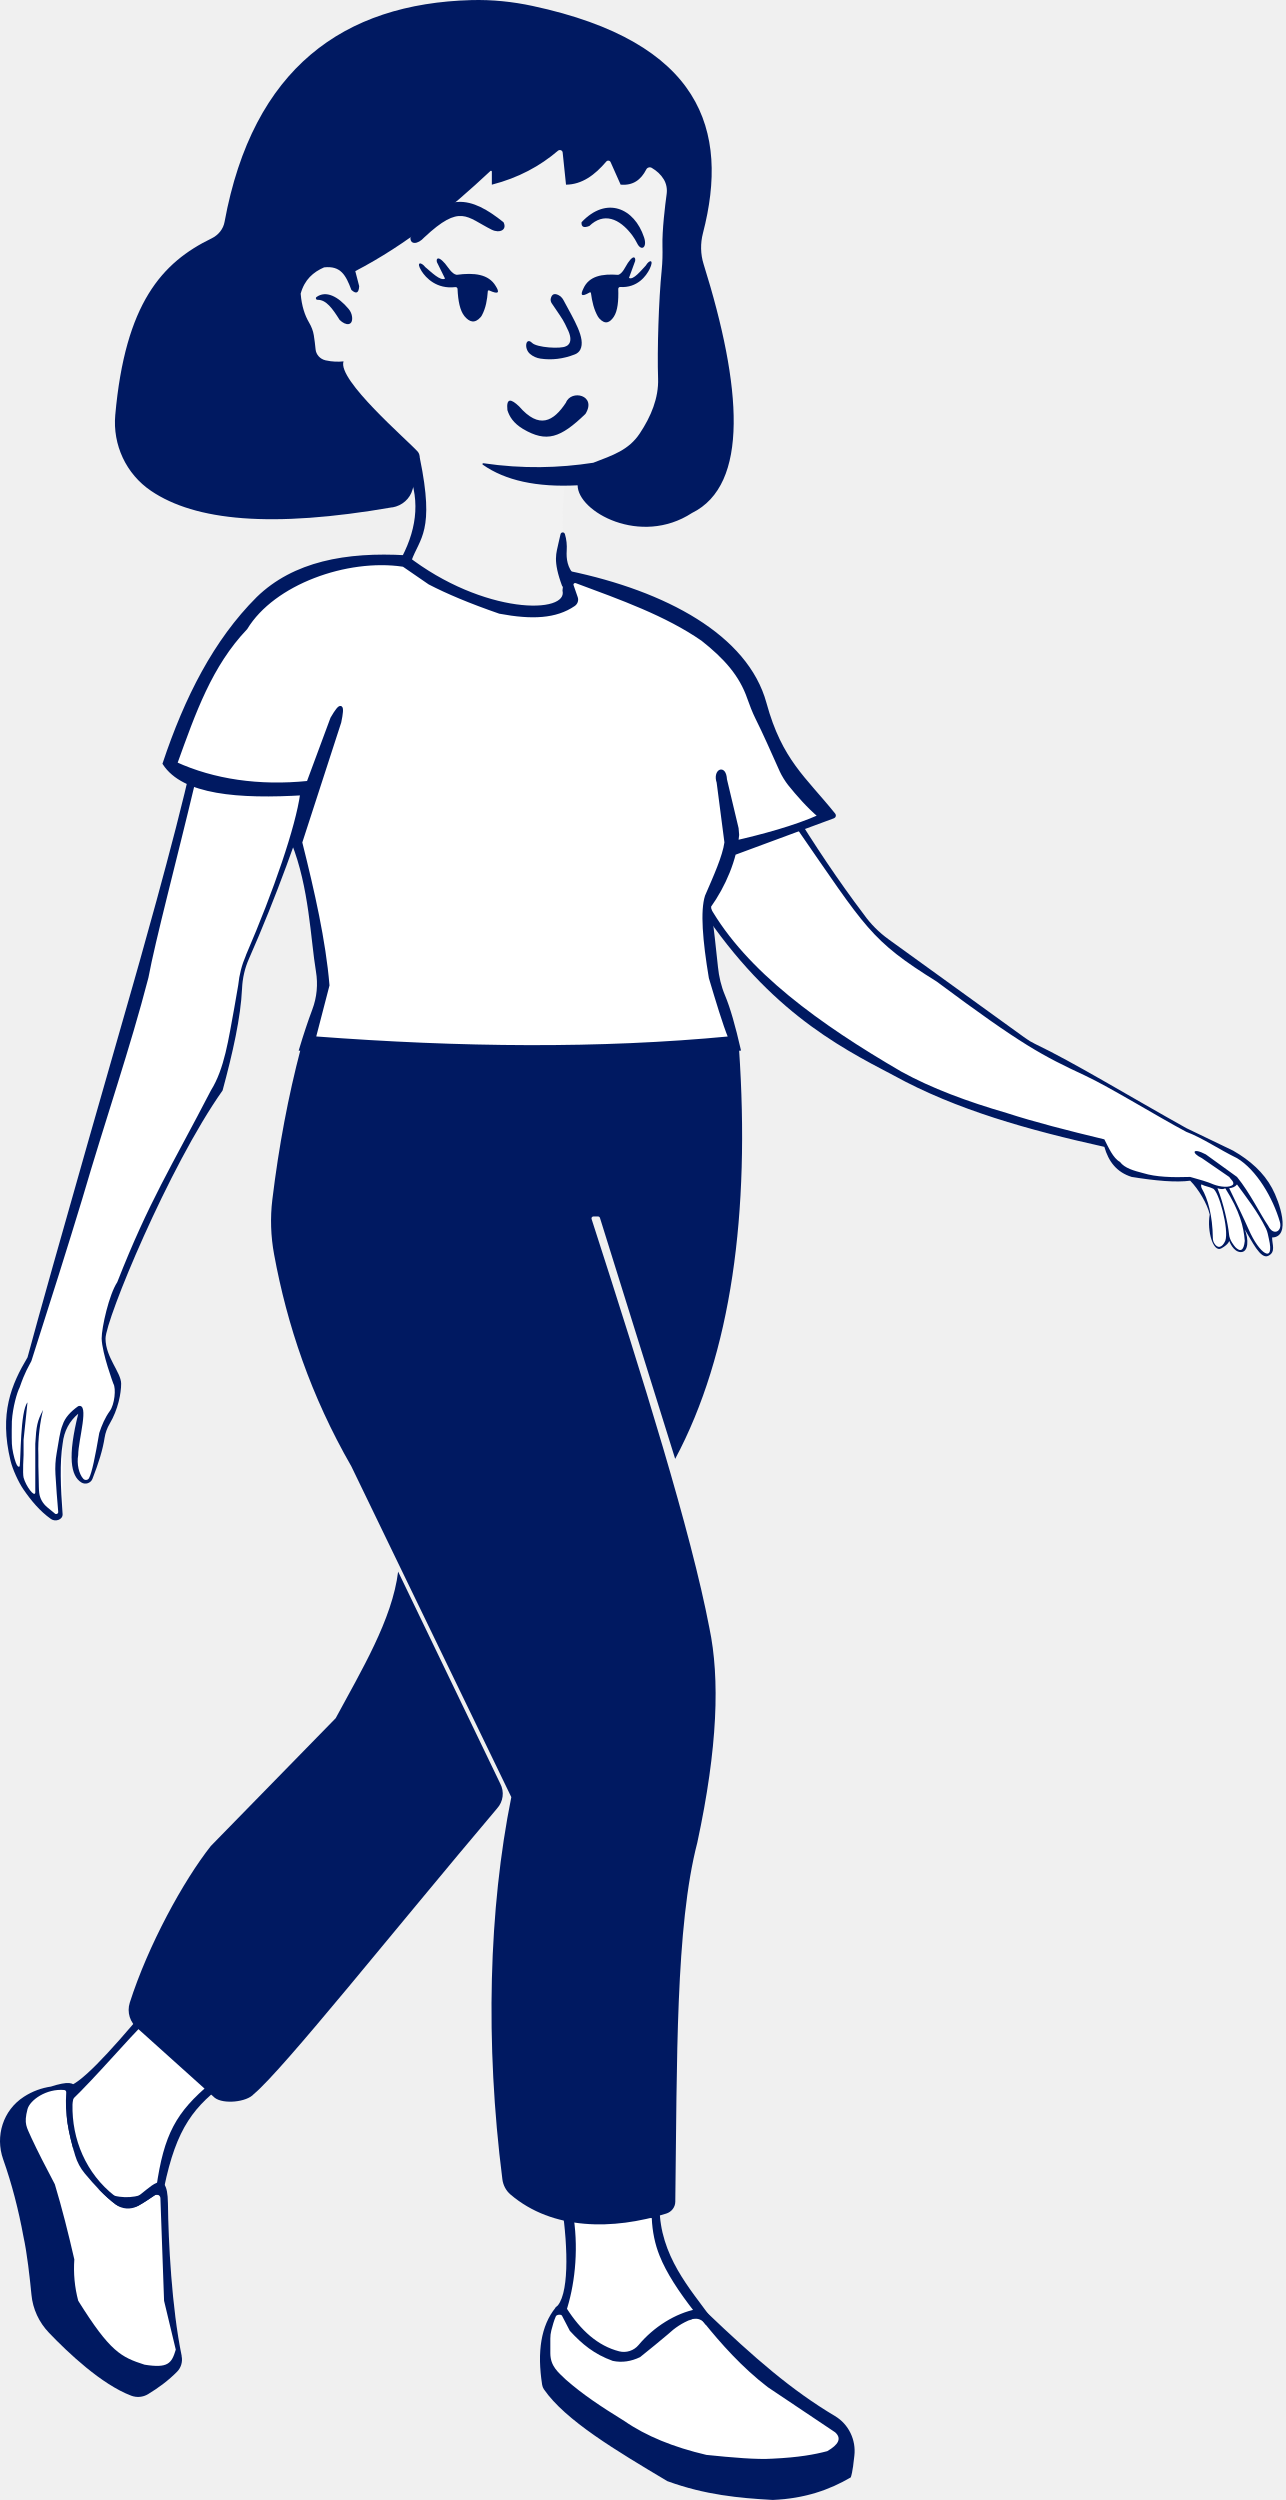
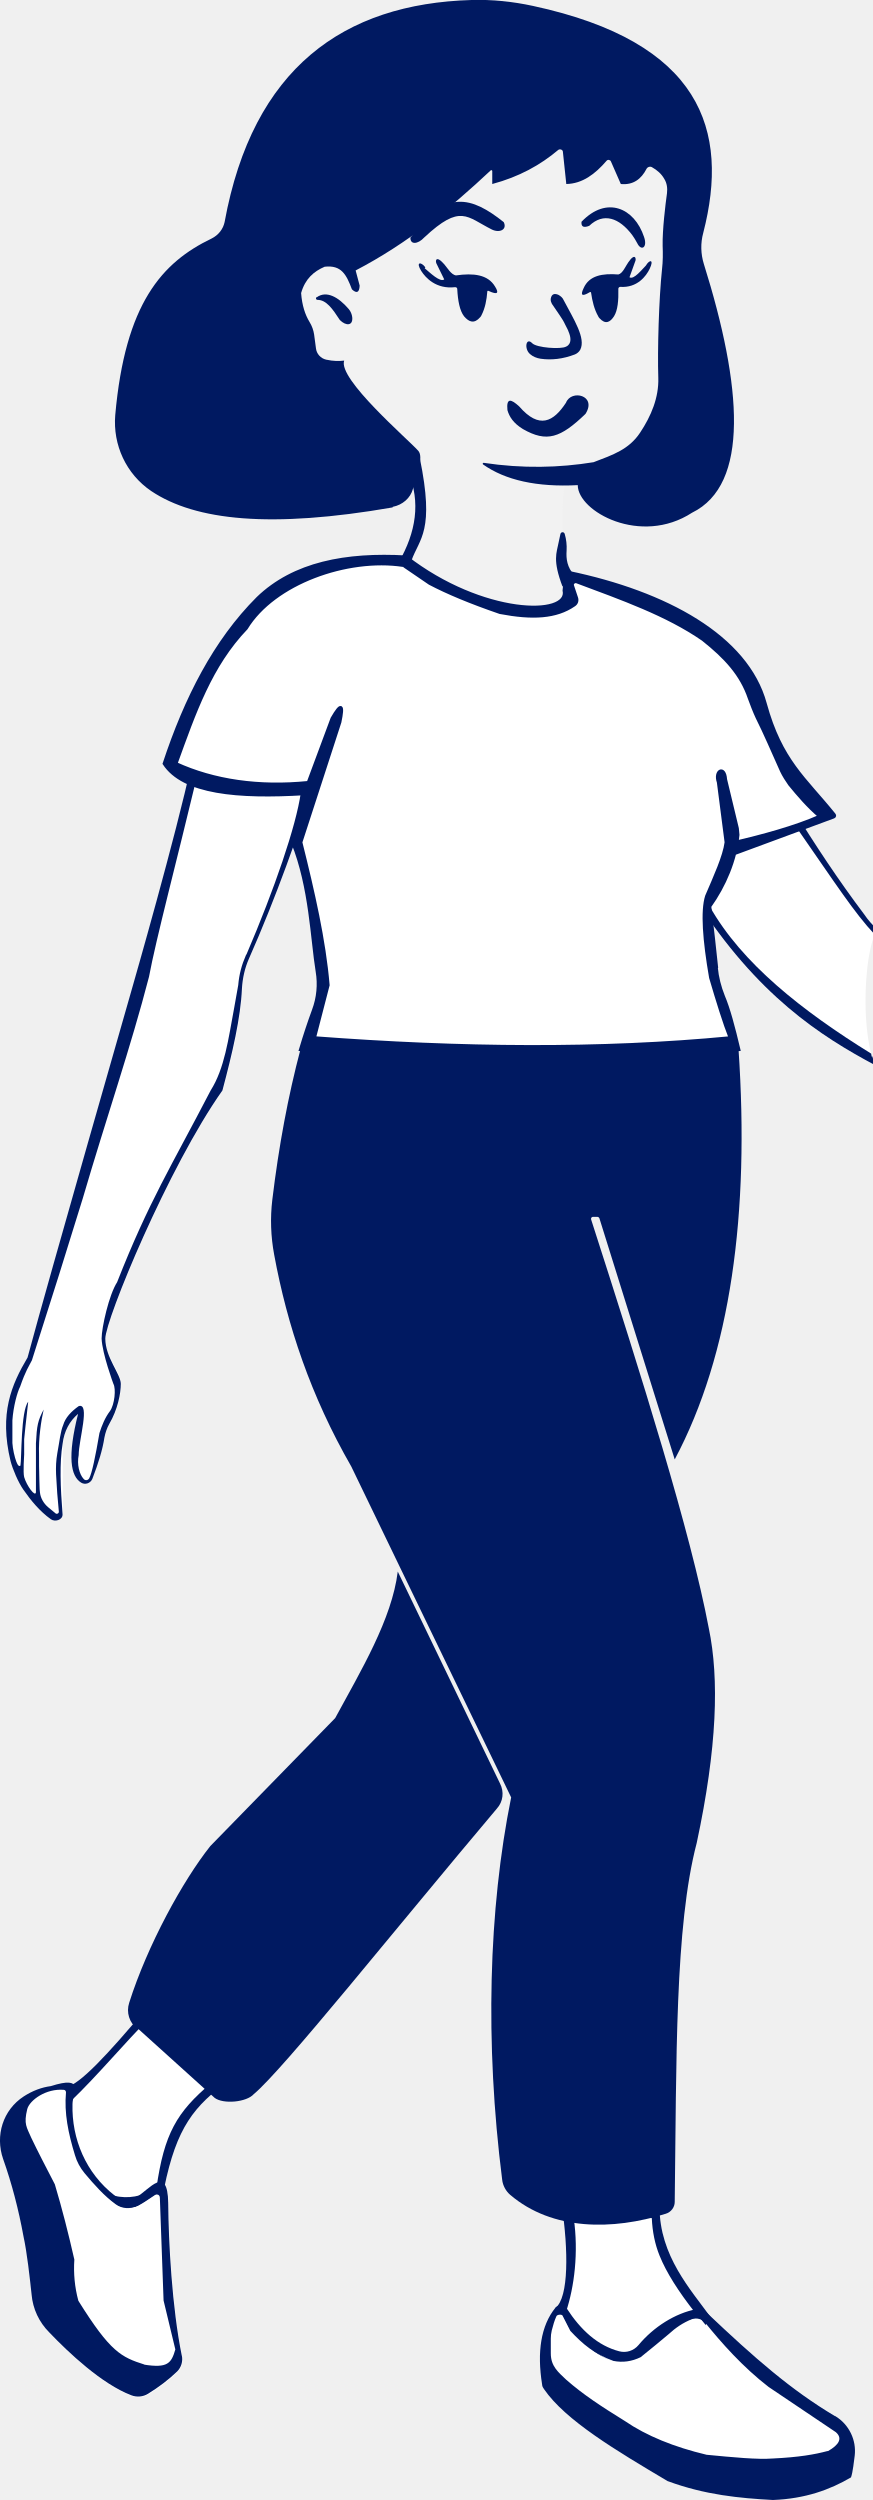
- <svg xmlns="http://www.w3.org/2000/svg" width="415" height="807" viewBox="0 0 415 807" fill="none">
-   <path d="M16.451 673.561C13.454 674.01 10.544 675.029 7.748 676.837C0.973 681.205 -1.584 689.576 1.036 697.014C3.844 704.961 6.01 713.321 7.61 722.081C8.731 727.128 9.637 735.136 10.179 740.802C10.62 745.376 12.61 749.671 15.846 753.044C22.03 759.511 32.849 769.74 42.383 773.343C44.171 774.023 46.186 773.841 47.811 772.858C51.249 770.771 54.423 768.405 57.181 765.614C58.516 764.268 59.032 762.351 58.654 760.518C55.405 744.77 54.372 723.731 54.209 711.161C54.045 698.591 47.962 706.999 44.045 709.244C43.995 709.268 43.944 709.305 43.881 709.329C41.715 710.567 38.97 710.372 37.017 708.856C27.748 701.637 23.151 690.535 23.403 679.336C23.491 675.745 27.748 669.909 16.426 673.561H16.451Z" fill="white" />
-   <path d="M182.885 745.109C187.457 752.268 192.973 757.267 199.874 759.026C202.167 759.608 204.623 758.783 206.109 757C211.02 751.127 218.073 746.711 224.824 745.413C225.995 745.182 227.204 745.558 228.048 746.359C243.69 761.283 255.403 771.475 269.508 779.895C273.967 782.564 276.347 787.648 275.78 792.671C275.617 794.139 275.226 798.107 274.609 799.708C267.808 803.688 259.861 806.551 249.421 806.988C238.602 806.381 227.645 805.386 215.416 800.921C198.628 790.9 181.751 780.89 175.114 770.589C173.263 759.596 174.472 750.897 179.308 744.915C180.24 743.763 182.079 743.847 182.872 745.097L182.885 745.109Z" fill="white" />
-   <path d="M102.08 251.305C96.803 268.206 89.032 289.876 80.355 309.52C79.007 312.553 78.289 315.792 78.138 319.08C77.71 328.556 75.103 339.998 71.853 352.01C54.486 376.579 34.07 426.021 34.07 432.088C34.07 438.154 39.108 443.008 39.108 446.648C39.108 450.287 37.798 456.621 34.07 461.583C33.693 466.534 32.03 470.853 29.033 478.194C23.567 477.672 20.972 473.462 25.254 456.354C22.484 458.696 20.67 461.838 20.217 466.06V488.846C20.242 490.12 17.698 489.732 16.438 489.113C11.187 486.529 9.814 480.644 5.104 474.554C0.872 458.113 1.325 453.927 8.882 438.154C16.01 411.595 42.546 319.226 42.886 318.037C42.886 318.037 56.942 269.08 61.778 246.452C72.861 250.347 88.024 252.688 102.08 251.305Z" fill="white" />
-   <path d="M63.037 252.518C57.168 277.234 50.128 303.684 47.924 315.61C42.017 338.445 34.221 360.855 26.514 387.196C22.068 401.877 16.363 419.955 10.141 439.368C9.159 441.358 8.151 442.656 6.363 447.861C4.146 449.062 4.638 453.673 3.844 457.567C3.491 459.302 3.894 474.639 6.363 473.34C7.585 469.87 7.685 453.855 8.882 452.714C8.177 457.689 7.774 462.19 7.622 468.487C7.824 469.822 6.363 474.554 7.622 476.98C9.688 484.491 12.144 484.564 11.401 479.407V466.061C11.741 460.212 12.03 458.757 13.919 455.141C13.05 458.526 12.156 464.423 12.396 469.701C12.37 471.848 11.93 475.1 11.401 478.194C11.023 480.414 10.721 483.18 13.919 486.687L17.584 488.483C17.975 489.016 18.844 488.713 18.794 488.07C18.39 483.569 18.063 478.934 17.799 474.214C17.723 472.928 17.811 471.63 18.05 470.368C18.882 466.109 19.197 462.336 20.204 460.006C20.96 457.616 22.824 455.663 25.242 453.94C27.761 453.94 25.242 464.859 25.242 469.713C24.637 473.195 25.834 475.355 27.761 476.993C28.932 476.689 31.01 472.794 32.798 462.433C33.604 459.933 33.882 457.628 35.443 455.481C37.005 453.333 37.509 448.237 36.577 446.66C36.577 446.66 32.962 436.99 32.798 432.1C32.798 428.46 35.204 417.856 37.836 413.901C48.113 387.729 55.367 376.555 68.062 352.022C72.47 344.973 73.73 335.545 75.619 325.329L76.878 318.049C77.244 314.579 78.012 311.558 79.397 308.343C88.453 287.328 95.43 266.872 96.903 256.219C82.697 255.952 66.916 250.881 63.025 252.531L63.037 252.518Z" fill="white" />
-   <path d="M46.904 648.724C36.929 661.185 28.982 669.326 20.204 675.963L21.463 699.015C32.987 713.442 44.133 717.215 52.949 706.295C56.98 686.628 62.697 679.76 73.856 671.643L46.904 648.736V648.724Z" fill="white" />
-   <path d="M46.904 648.724C35.317 662.616 25.242 673.536 21.464 673.536V699.015C32.975 713.442 44.133 717.215 52.949 706.295C56.98 686.628 62.697 679.76 73.856 671.643L46.904 648.736V648.724ZM50.443 706.295C44.373 710.214 33.63 712.277 23.995 699.015L22.66 678.426C31.526 669.884 40.632 658.916 47.924 651.696L68.1 672.396C56.866 681.811 52.911 688.824 50.443 706.295Z" fill="#001961" />
-   <path d="M8.882 680.816C7.622 685.669 8.63 686.604 10.141 690.11C12.068 694.272 14.751 699.501 17.698 705.082C20.015 712.762 22.068 720.928 23.995 729.348C23.68 733.838 24.083 738.29 25.254 742.695C35.556 759.208 39.108 760.894 46.665 763.321C54.221 764.534 55.405 762.933 56.74 758.468L52.962 742.695L51.778 709.535C51.74 708.637 50.708 708.128 49.939 708.637C48.252 709.766 46.312 711.124 44.398 712.144C42.156 713.321 39.398 713.126 37.383 711.622C33.806 708.965 30.481 705.349 27.383 701.612C25.96 699.901 24.902 697.924 24.272 695.812C22.106 688.581 20.846 682.223 21.413 675.477C21.451 675.065 21.149 674.689 20.721 674.652C14.965 674.131 9.7 677.892 8.882 680.816Z" fill="white" />
-   <path d="M58.654 760.506C55.405 744.757 54.373 723.719 54.209 711.149C54.058 698.579 47.962 706.987 44.045 709.232C43.995 709.256 43.944 709.292 43.881 709.317C41.715 710.554 38.97 710.36 37.017 708.844C27.748 701.624 23.151 690.523 23.403 679.324C23.491 675.732 27.748 669.896 16.426 673.548C13.428 673.997 10.519 675.017 7.723 676.824C0.947 681.192 -1.609 689.564 1.01 697.002C3.819 704.949 5.985 713.309 7.585 722.069C8.706 727.116 9.612 735.124 10.154 740.79C10.595 745.364 12.585 749.659 15.821 753.032C22.005 759.499 32.824 769.727 42.358 773.331C44.146 774.01 46.161 773.828 47.786 772.846C51.224 770.759 54.398 768.393 57.156 765.602C58.491 764.255 59.007 762.338 58.629 760.506H58.654ZM46.665 763.321C39.108 760.894 35.557 759.208 25.254 742.695C24.083 738.291 23.68 733.838 23.995 729.348C22.068 720.928 20.015 712.763 17.698 705.082C14.751 699.501 12.068 694.272 10.141 690.11C8.63 686.604 7.622 685.669 8.882 680.816C9.7 677.892 14.952 674.143 20.721 674.653C21.149 674.689 21.451 675.077 21.413 675.478C20.846 682.224 22.106 688.581 24.272 695.813C24.902 697.924 25.96 699.902 27.383 701.612C30.494 705.349 33.806 708.965 37.383 711.622C39.398 713.127 42.156 713.321 44.398 712.144C46.312 711.137 48.252 709.778 49.939 708.637C50.708 708.128 51.74 708.637 51.778 709.535L52.962 742.695L56.74 758.468C55.405 762.933 54.221 764.534 46.665 763.321Z" fill="#001961" />
-   <path d="M212.91 712.362H181.424C183.401 725.83 183.766 741.518 179.321 744.927C183.892 756.806 191.487 763.042 200.315 766.961C214.182 765.238 223.212 758.189 229.37 747.985C222.985 739.055 212.91 728.135 212.91 712.362Z" fill="white" />
-   <path d="M212.91 712.362H181.424C183.401 725.83 183.766 741.518 179.321 744.927C183.892 756.806 191.487 763.042 200.315 766.961C214.182 765.238 223.212 758.189 229.37 747.985C222.985 739.055 212.91 728.135 212.91 712.362ZM182.683 746.335C185.391 738.254 186.814 727.14 185.202 716.002H210.391C210.58 720.358 211.411 724.41 212.91 728.135C215.101 733.656 219.131 739.807 224.244 746.335C211.298 768.453 194.686 769.533 182.683 746.335Z" fill="#001961" />
-   <path d="M179.434 747.706C178.678 749.417 178.086 751.746 177.646 753.615V759.681C177.696 763.879 180.164 765.748 182.683 768.174C188.187 772.979 193.653 776.619 201.575 781.521C208.602 786.386 217.481 789.978 228.023 792.441C236.423 793.302 244.421 794.006 249.433 793.654C257.871 793.254 262.934 792.319 267.065 791.227C270.541 789.213 271.838 787.187 269.584 785.161L247.859 770.601C239.144 763.928 231.99 755.689 226.562 748.883C225.869 748.009 224.043 748.337 222.985 748.762C220.088 749.914 217.809 751.479 215.58 753.542C213.099 755.641 210.051 758.128 206.612 760.895C203.741 762.278 200.806 762.739 197.796 762.108C191.726 759.9 187.91 755.495 183.943 751.188L181.424 746.335C181.185 745.777 179.673 747.148 179.434 747.706Z" fill="white" />
-   <path d="M269.521 779.895C255.415 771.475 243.703 761.283 228.061 746.359C227.217 745.546 225.995 745.182 224.824 745.4C218.073 746.699 211.02 751.115 206.121 756.988C204.635 758.771 202.179 759.596 199.887 759.014C192.985 757.255 187.469 752.256 182.897 745.097C182.104 743.847 180.265 743.763 179.321 744.915C174.61 750.751 173.338 759.184 175.001 769.812C175.076 770.322 175.265 770.807 175.555 771.244C182.482 781.314 198.993 791.118 215.428 800.921C227.658 805.386 238.615 806.381 249.433 806.988C259.874 806.551 267.821 803.688 274.622 799.708C275.239 798.107 275.629 794.139 275.793 792.671C276.372 787.648 273.992 782.552 269.521 779.895ZM267.065 791.227C262.934 792.319 257.871 793.253 249.433 793.654C244.421 794.006 236.423 793.302 228.023 792.44C217.481 789.977 208.602 786.386 201.575 781.521C193.653 776.619 188.187 772.979 182.683 768.174C180.164 765.748 177.696 763.879 177.646 759.681V754.876C177.646 754.003 177.746 753.141 177.96 752.292C178.351 750.727 178.842 749.028 179.434 747.694C179.673 747.136 181.197 746.978 181.424 747.536L183.943 752.389C187.91 756.696 191.726 759.887 197.796 762.096C200.806 762.727 203.741 762.265 206.612 760.882C210.063 758.116 213.111 755.629 215.58 753.53C217.847 751.419 220.164 749.841 223.149 748.676C224.509 748.143 226.335 748.579 227.229 749.696C232.569 756.332 239.496 764.183 247.859 770.589L269.584 785.148C271.838 787.175 270.541 789.201 267.065 791.215V791.227Z" fill="#001961" />
-   <path d="M97.042 338.663C93.087 353.745 90.014 369.894 87.911 387.244C87.193 393.129 87.407 399.086 88.478 404.91C92.672 427.708 100.304 450.518 113.415 473.34L165.051 580.111C157.797 616.171 156.55 659.28 162.167 703.468C162.406 705.361 163.326 707.145 164.812 708.407C178.401 719.982 197.948 719.897 215.051 714.546C216.776 714.012 217.96 712.471 217.985 710.736C218.577 665.177 218.048 621.946 225.088 594.805C231.7 564.047 232.406 541.819 228.992 525.525C223.061 494.464 207.62 445.131 190.958 393.48C190.832 393.08 191.134 392.668 191.575 392.668H193.011C193.313 392.668 193.577 392.85 193.665 393.129L217.947 470.926C236.096 436.953 242.166 391.454 238.564 338.675H97.042V338.663Z" fill="#001961" />
-   <path d="M44.587 654.924L69.335 677.176C72.118 679.311 79.637 678.583 81.929 675.963C91.425 668.064 127.382 622.856 160.429 583.8C162.457 581.579 162.872 578.388 161.474 575.743L128.515 507.313C126.639 522.746 116.601 539.332 108.364 554.632L68.062 595.884C59.196 607.12 47.811 627.928 41.892 646.467C40.909 649.561 41.955 652.91 44.574 654.924H44.587Z" fill="#001961" />
-   <path d="M255.73 261.011C262.947 272.756 270.566 284.222 278.879 295.215C281.07 298.272 283.753 300.978 286.838 303.21L330.943 335.072C331.938 335.8 333.009 336.443 334.13 336.977C346.397 342.837 363.991 353.55 382.933 364.143L398.046 371.422C403.524 374.565 407.92 378.472 410.64 383.556C412.983 387.851 416.937 399.329 410.64 399.462C410.64 401.755 411.9 404.182 409.381 405.395C406.862 406.608 404.079 400.518 401.824 396.902C403.084 399.923 403.084 404.182 400.565 404.182C398.046 404.182 396.786 400.542 396.786 400.542C396.786 400.542 396.686 401.61 394.268 402.968C391.635 404.449 389.57 397.484 390.489 392.049C389.746 388.651 386.887 383.859 384.192 381.129C379.696 381.748 373.097 381.177 365.301 379.916C360.427 378.399 357.807 374.893 356.485 370.209C332.178 364.81 308.677 358.294 288.475 347.156C269.937 337.486 246.725 325.293 224.244 290.131C229.181 280.315 234.773 273.63 234.32 269.505L255.73 261.011Z" fill="white" />
-   <path opacity="0.5" d="M387.958 383.665C387.706 383.24 387.555 382.148 387.958 382.379C388.915 382.925 390.326 383.058 391.509 383.665C393.399 384.247 396.786 396.902 395.527 400.542C394.494 402.847 392.983 403.126 391.925 401.27C391.648 400.785 391.509 400.214 391.509 399.644C391.409 392.316 389.885 386.965 387.958 383.665Z" fill="white" />
-   <path opacity="0.5" d="M393.008 383.556C394.154 383.907 394.985 383.907 395.527 383.556C400.225 390.957 401.484 396.053 401.824 400.542C401.497 403.842 400.363 404.206 398.688 402.483C398.487 402.277 398.084 401.707 397.681 401.088C397.152 400.251 396.812 399.329 396.723 398.358C396.421 395.191 394.922 388.3 392.996 383.568L393.008 383.556Z" fill="white" />
-   <path opacity="0.5" d="M396.786 383.556C397.794 383.459 398.676 383.143 399.305 382.342C402.189 386.322 405.955 391.066 408.663 396.587C409.179 397.642 409.343 398.807 409.607 399.947C411.497 408.089 406.522 404.825 403.084 396.89C401.597 393.468 399.205 388.542 396.786 383.543V383.556Z" fill="white" />
-   <path d="M410.64 383.556C407.92 378.472 403.524 374.565 398.046 371.422L382.933 364.143C363.978 353.55 346.397 342.825 334.13 336.977C333.009 336.443 331.951 335.8 330.943 335.072L286.838 303.21C283.753 300.978 281.057 298.284 278.879 295.215C270.566 284.222 262.947 272.756 255.73 261.011L234.32 269.505C234.773 273.63 229.181 280.315 224.244 290.131C246.725 325.293 269.937 337.486 288.475 347.156C308.677 358.294 332.178 364.81 356.485 370.209C357.807 374.893 360.427 378.399 365.301 379.916C373.097 381.177 379.696 381.748 384.192 381.129C386.887 383.859 389.746 388.651 390.489 392.049C389.57 397.484 391.635 404.449 394.268 402.968C396.686 401.61 396.786 400.542 396.786 400.542C396.786 400.542 398.046 404.182 400.565 404.182C403.084 404.182 403.084 399.923 401.824 396.902C404.079 400.518 406.862 406.608 409.381 405.395C411.9 404.182 410.64 401.755 410.64 399.462C416.937 399.329 412.983 387.851 410.64 383.556ZM395.527 400.542C394.494 402.847 392.983 403.126 391.925 401.27C391.648 400.785 391.509 400.214 391.509 399.644C391.409 392.316 389.885 386.965 387.958 383.665C387.706 383.24 387.555 382.148 387.958 382.379C388.915 382.925 390.326 383.058 391.509 383.665C393.399 384.247 396.786 396.902 395.527 400.542ZM398.688 402.483C398.487 402.277 398.084 401.707 397.681 401.088C397.152 400.251 396.812 399.329 396.723 398.358C396.421 395.191 394.922 388.3 392.996 383.568C394.142 383.92 394.973 383.92 395.514 383.568C400.212 390.969 401.471 396.065 401.812 400.554C401.484 403.854 400.351 404.218 398.676 402.495L398.688 402.483ZM403.084 396.902C401.597 393.48 399.205 388.554 396.786 383.556C397.794 383.458 398.676 383.143 399.305 382.342C402.189 386.322 405.955 391.066 408.663 396.586C409.179 397.642 409.343 398.807 409.607 399.947C411.497 408.089 406.522 404.825 403.084 396.89V396.902ZM409.381 395.689C406.862 392.049 403.537 385.121 399.305 379.916L389.23 372.636C384.872 370.343 384.457 372.163 387.97 373.849L396.786 379.916C397.252 380.668 398.449 381.481 398.046 382.342C397.013 383.519 393.877 383.155 391.749 382.342C389.759 381.469 387.164 380.741 384.192 379.916C378.424 380.11 373.097 379.952 369.079 378.702C366.019 377.914 363.008 377.089 361.522 375.062C359.306 373.873 357.807 370.355 356.485 367.783C344.797 364.968 333.752 362.141 324.999 359.289C312.266 355.601 300.692 351.282 290.994 345.943C264.597 330.595 240.882 313.487 229.03 292.557L236.839 275.571L256.99 267.078C279.659 299.837 280.919 303.477 302.329 316.824C330.037 337.45 336.548 340.786 350.187 347.156C358.349 350.978 373.55 360.369 382.933 365.356C388.084 367.273 393.663 371.119 399.305 373.849C405.565 377.598 410.892 386.613 413.159 394.475C413.99 397.557 410.98 399.062 409.381 395.689Z" fill="#001961" />
-   <path d="M61.778 246.452C56.942 269.08 42.886 318.037 42.886 318.037C42.546 319.226 16.01 411.595 8.882 438.154C3.68 446.927 -0.312 456.172 3.403 471.545C4.058 474.275 5.947 478.424 7.547 480.754C10.003 484.345 12.862 487.791 16.438 490.327C17.874 491.346 20.217 490.569 20.217 488.846C19.562 480.147 19.259 472.042 20.217 466.061C20.67 461.838 22.484 458.696 25.254 456.354C21.778 470.246 22.824 476.434 26.274 478.545C27.572 479.346 29.297 478.764 29.839 477.381C31.866 472.2 33.176 467.941 33.768 464.107C34.02 462.506 34.574 460.965 35.418 459.557C38.126 454.995 39.108 449.802 39.108 446.648C39.108 443.008 34.07 438.154 34.07 432.088C34.07 426.021 54.486 376.579 71.853 352.01C75.103 339.998 77.71 328.544 78.138 319.068C78.289 315.78 79.007 312.553 80.355 309.52C89.044 289.876 96.803 268.206 102.092 251.293C88.037 252.676 72.874 250.334 61.791 246.44L61.778 246.452ZM79.41 308.331C78.025 311.546 77.256 314.567 76.891 318.037L75.632 325.317C73.743 335.533 72.483 344.96 68.075 352.01C55.38 376.543 48.126 387.717 37.849 413.888C35.217 417.844 32.811 428.448 32.811 432.088C32.975 436.978 36.589 446.648 36.589 446.648C37.534 448.225 36.98 453.394 35.456 455.468C33.894 457.616 32.861 460.067 32.043 462.566C30.733 470.174 29.675 475.427 28.73 477.162C28.365 477.83 27.408 477.927 26.892 477.356C25.494 475.828 24.725 472.612 25.242 469.688C25.242 464.835 29.02 452.702 25.242 453.915C22.824 455.638 20.96 457.592 20.204 459.982C19.31 462.081 18.957 465.345 18.29 469.07C17.887 471.326 17.761 473.619 17.899 475.9C18.139 480.038 18.441 484.09 18.794 488.046C18.844 488.689 17.975 488.992 17.584 488.458L15.305 486.59C13.857 485.401 12.874 483.738 12.66 481.906C12.496 480.547 12.547 479.116 12.496 477.769C12.396 474.639 12.358 471.824 12.383 469.676C12.144 464.398 13.038 458.502 13.907 455.117C12.018 458.732 11.728 460.188 11.388 466.036V481.809C11.149 483.484 8.34 479.71 7.61 476.956C7.257 475.597 7.61 469.676 7.61 469.676V464.823C7.61 464.823 8.353 457.664 8.869 452.69C6.514 455.59 6.728 471.132 6.35 473.316C5.998 473.656 5.582 473.425 5.091 472.103C4.524 470.574 3.894 467.808 3.831 466.036C3.743 463.84 3.806 459.169 3.831 458.756C4.121 454.219 5.481 449.511 6.35 447.837C8.139 442.632 9.146 441.333 10.129 439.344C16.35 419.931 22.055 401.852 26.501 387.171C34.209 360.83 42.005 338.421 47.912 315.586C50.116 303.659 57.156 277.209 63.025 252.494C66.916 250.844 82.697 255.916 96.903 256.183C95.43 266.835 88.453 287.292 79.397 308.306L79.41 308.331Z" fill="#001961" />
-   <path d="M128.528 179.72C129.434 180.642 130.404 181.552 131.399 182.426C136.802 187.145 143.389 191.089 149.938 193.066L166.311 197.92C173.905 199.521 180.064 197.204 183.943 191.853C181.789 177.536 180.58 164.214 182.885 153.852L208.073 146.572L215.428 109.348L217.947 59.602L197.796 43.829L153.716 41.403L105.858 70.522L86.966 100.855L113.415 132.401L132.306 146.961C136.047 167.296 133.477 178.009 128.528 179.72Z" fill="#F2F2F2" />
-   <path d="M132.495 76.613C132.306 79.015 134.825 79.015 136.966 76.613C148.679 65.669 150.517 70.049 158.754 74.162C161.273 75.376 163.792 74.235 162.532 71.736C152.268 63.546 143.641 60.816 132.495 76.613Z" fill="#001961" />
-   <path d="M187.721 71.736C187.595 73.264 188.451 73.653 190.24 72.949C194.824 68.532 199.9 70.352 204.119 75.994C204.723 76.795 205.227 77.681 205.68 78.567C206.99 81.224 209.043 79.938 207.884 76.577C204.761 67.161 195.769 63.218 187.734 71.724L187.721 71.736Z" fill="#001961" />
-   <path d="M102.155 95.892C101.777 96.171 101.991 96.79 102.47 96.778C105.279 96.705 107.306 99.569 109.636 103.269C111.677 105.259 113.956 105.186 113.654 102.323C113.553 101.377 113.163 100.467 112.533 99.727C109.158 95.698 105.241 93.66 102.168 95.88L102.155 95.892Z" fill="#001961" />
-   <path d="M137.344 86.295C135.908 84.415 134.183 84.487 136.084 87.508C137.457 89.68 140.933 93.405 146.991 92.677C147.356 92.629 147.684 92.92 147.696 93.272C147.86 97.094 148.464 100.26 149.938 102.068C151.537 103.985 153.25 104.543 155.152 102.372C155.316 102.177 155.467 101.971 155.58 101.741C156.827 99.399 157.268 96.754 157.469 94C157.482 93.793 157.709 93.672 157.91 93.757C161.134 95.213 161.26 94.303 160.026 92.35C157.721 88.431 152.986 87.97 147.432 88.71C145.845 88.504 144.573 86.125 143.653 85.07C140.857 81.855 140.631 84.208 141.235 85.021L143.653 89.923C142.23 90.882 139.082 87.703 137.356 86.283L137.344 86.295Z" fill="#001961" />
-   <path d="M208.476 85.689C209.648 83.723 211.222 83.699 209.711 86.817C208.615 89.074 205.731 93.005 200.177 92.641C199.837 92.617 199.572 92.932 199.572 93.284C199.698 97.118 199.383 100.309 198.174 102.19C196.852 104.192 195.353 104.859 193.464 102.808C193.3 102.626 193.149 102.42 193.023 102.214C191.713 99.957 191.121 97.336 190.756 94.606C190.731 94.4 190.517 94.291 190.341 94.4C187.519 96.05 187.33 95.152 188.325 93.126C190.139 89.074 194.396 88.334 199.509 88.722C200.932 88.431 201.927 85.968 202.683 84.864C204.988 81.478 205.366 83.82 204.874 84.669L203.036 89.705C204.396 90.578 207.028 87.205 208.489 85.689H208.476Z" fill="#001961" />
-   <path d="M178.086 97.882C177.784 97.421 177.658 96.851 177.797 96.329C178.137 94.958 178.955 94.594 180.253 95.249C180.945 95.601 181.512 96.172 181.865 96.839C185.19 103.112 189.169 109.275 187.305 112.891C186.953 113.57 186.323 114.104 185.593 114.383C181.726 115.912 178.036 116.276 174.497 115.767C173.225 115.585 172.028 115.051 171.071 114.226C169.044 112.478 169.724 108.657 171.751 110.683C173.3 112.224 181.071 112.685 182.683 111.775C182.683 111.775 185.29 111.023 183.477 106.849C183.389 106.642 182.948 105.757 182.394 104.58C181.55 102.808 180.026 100.819 178.086 97.882Z" fill="#001961" />
-   <path d="M163.792 132.401C163.364 128.288 165.026 128.761 167.57 131.188C174.031 138.65 178.678 136.065 182.683 129.974C184.371 125.619 192.759 127.548 188.98 133.614C180.92 141.379 176.462 142.957 168.829 138.468C165.719 136.575 164.459 134.512 163.792 132.401Z" fill="#001961" />
-   <path d="M52.962 246.452C59.171 255.988 76.765 257.469 98.301 256.158L94.523 271.931C99.813 285.108 102.017 297.471 103.44 307.882C104.12 312.832 103.264 320.743 101.475 325.438C99.976 329.369 98.503 333.822 97.042 338.663C153.981 342.376 202.696 342.958 238.564 338.663C236.914 331.468 235.239 325.475 233.526 321.422C232.28 318.462 231.562 315.331 231.234 312.152C230.605 306.013 229.849 299.425 228.992 292.558C236.801 281.553 240.441 269.165 235.844 254.035L238.098 274.358L269.584 263.438C259.924 251.281 252.04 245.857 246.914 227.039C240.995 205.309 214.698 191.246 183.552 184.755C183.086 184.658 182.633 184.974 182.595 185.423L182.053 190.555C183.943 199.133 155.694 198.89 131.047 179.72C111.639 178.592 94.876 181.722 83.188 193.066C69.372 206.862 60.015 225.292 52.962 246.452Z" fill="white" />
-   <path d="M231.259 312.152C230.63 306.013 229.874 299.425 229.018 292.558C233.778 285.86 237.342 277.537 238.098 269.505L237.922 267.406L234.169 251.633C233.917 247.01 230.567 248.879 231.826 252.518L234.345 271.931C233.728 276.493 230.781 282.997 228.048 289.306C226.549 294.062 227.28 303.477 229.307 315.61C231.536 323.084 233.766 330.534 235.604 335.023C193.804 339.027 148.792 338.615 101.45 335.023L105.858 318.037C104.649 303.671 101.072 287.923 97.067 271.931L109.661 233.106C110.87 227.403 110.165 226.663 107.143 231.892L99.473 252.579C83.591 254.193 68.982 252.033 56.727 246.452C62.722 229.805 67.974 214.772 79.397 202.773C88.264 188.165 112.029 179.769 130.039 182.426C130.19 182.45 130.341 182.511 130.467 182.596L138.628 188.213C144.371 191.198 151.764 194.316 161.298 197.616C171.776 199.57 179.396 199.194 185.227 195.214C185.983 194.704 186.31 193.782 186.021 192.945L184.673 189.05C184.383 188.225 185.227 187.461 186.058 187.776C200.466 193.139 215.063 198.32 226.751 206.425C234.055 212.2 239.106 217.769 241.725 225.413C242.317 227.148 243.413 229.951 244.244 231.601C246.813 236.758 249.093 241.963 252.179 248.854C252.745 250.116 253.929 252.021 254.798 253.113C257.493 256.462 260.944 260.417 264.546 263.45C256.65 266.993 245.982 269.869 236.839 271.943V275.583L269.03 263.669C269.319 263.56 269.42 263.208 269.231 262.977C259.748 251.16 252.015 245.627 246.939 227.063C241.02 205.333 214.723 191.271 183.577 184.779C183.111 184.682 182.658 184.998 182.62 185.447L182.079 190.579C183.968 199.157 155.719 198.914 131.072 179.744C111.664 178.616 94.901 181.746 83.213 193.091C69.397 206.886 60.04 225.316 52.987 246.476C59.196 256.013 76.79 257.493 98.326 256.183L94.548 271.956C100.316 286.345 100.757 303.174 102.483 313.511C103.188 317.722 102.797 322.029 101.286 326.033C99.863 329.818 98.452 334.077 97.067 338.688C154.006 342.4 202.721 342.983 238.589 338.688C236.939 331.493 235.264 325.499 233.552 321.446C232.305 318.486 231.587 315.356 231.259 312.177V312.152Z" fill="#001961" stroke="#001961" stroke-miterlimit="10" />
-   <path d="M132.81 181.03C135.429 173.702 140.442 171.627 135.518 147.834L131.047 150.601C135.719 160.331 134.812 170.026 129.787 179.72L132.81 181.03Z" fill="#001961" />
-   <path d="M181.55 189.426C178.288 180.739 179.673 178.507 180.29 175.255L180.933 172.476C181.109 171.688 182.129 171.651 182.356 172.416C182.872 174.127 183.048 175.922 182.935 177.718C182.759 180.484 183.174 183.166 185.328 185.58L181.55 189.414V189.426Z" fill="#001961" />
-   <path d="M126.664 163.753C87.458 170.559 63.025 168.084 48.793 158.475C40.645 152.979 36.35 143.527 37.206 133.978C40.431 97.834 52.32 84.706 68.327 76.941C70.493 75.885 72.067 73.944 72.483 71.651C81.614 21.941 110.984 1.157 152.155 0.029C158.804 -0.153 165.442 0.526 171.928 1.922C226.272 13.582 235.567 41.9 226.914 75.254C226.058 78.554 226.108 82.024 227.129 85.276C239.509 124.842 241.889 156.485 223.363 165.597C206.726 176.444 186.462 165.148 186.462 156.655C173.225 157.359 163.061 155.09 155.832 149.994C155.605 149.836 155.769 149.496 156.046 149.533C168.704 151.389 180.416 151.086 191.512 149.375C197.809 146.948 202.935 145.323 206.537 139.887C210.139 134.451 212.645 128.482 212.431 122.209C212.116 113.073 212.633 96.633 213.602 87.12C213.854 84.584 213.905 82.037 213.842 79.489C213.703 74.356 214.711 66.142 215.202 62.575C215.416 60.961 215.114 59.311 214.27 57.904C213.338 56.351 212.003 55.138 210.391 54.191C209.761 53.827 208.93 54.058 208.615 54.701C206.915 58.025 204.358 59.966 200.34 59.602L197.104 52.335C196.864 51.789 196.109 51.679 195.718 52.141C192.028 56.472 187.91 59.554 182.708 59.615L181.625 49.217C181.55 48.501 180.668 48.185 180.114 48.658C174.333 53.596 167.381 57.406 158.767 59.615V55.392C158.767 55.15 158.477 55.04 158.301 55.198C145.253 67.404 131.399 78.821 114.687 87.521L115.946 92.374C115.82 94.631 114.976 94.995 113.427 93.587C111.639 88.831 110.002 85.713 104.611 86.307C101.148 87.824 98.314 90.214 97.055 94.8C97.395 98.841 98.39 101.777 99.75 104.094C100.505 105.381 101.072 106.764 101.299 108.232C101.526 109.7 101.727 111.217 101.866 112.745C102.029 114.492 103.352 115.936 105.128 116.325C107.42 116.822 109.221 116.81 110.896 116.652C108.805 122.585 131.424 141.986 134.825 145.772C136.651 147.798 134.472 153.197 133.162 158.026C132.356 160.999 129.812 163.243 126.676 163.789L126.664 163.753Z" fill="#001961" />
+ <svg xmlns="http://www.w3.org/2000/svg" id="Layer_1" version="1.1" viewBox="0 0 281.5 807">
+   <defs>
+     <style>
+       .st0 {
+         stroke: #001961;
+         stroke-miterlimit: 10;
+       }
+ 
+       .st0, .st1 {
+         fill: #001961;
+       }
+ 
+       .st2 {
+         fill: #fff;
+       }
+ 
+       .st3 {
+         fill: #f2f2f2;
+       }
+     </style>
+   </defs>
+   <path class="st2" d="M16.5,673.6c-3,.4-5.9,1.5-8.7,3.3-6.8,4.4-9.3,12.7-6.7,20.2,2.8,7.9,5,16.3,6.6,25.1,1.1,5,2,13.1,2.6,18.7.4,4.6,2.4,8.9,5.7,12.2,6.2,6.5,17,16.7,26.5,20.3,1.8.7,3.8.5,5.4-.5,3.4-2.1,6.6-4.5,9.4-7.2,1.3-1.3,1.9-3.3,1.5-5.1-3.2-15.7-4.3-36.8-4.4-49.4s-6.2-4.2-10.2-1.9c0,0-.1,0-.2,0-2.2,1.2-4.9,1-6.9-.5-9.3-7.2-13.9-18.3-13.6-29.5,0-3.6,4.3-9.4-7-5.8h0Z" />
+   <path class="st2" d="M182.9,745.1c4.6,7.2,10.1,12.2,17,13.9,2.3.6,4.7-.2,6.2-2,4.9-5.9,12-10.3,18.7-11.6,1.2-.2,2.4.1,3.2.9,15.6,14.9,27.4,25.1,41.5,33.5,4.5,2.7,6.8,7.8,6.3,12.8-.2,1.5-.6,5.4-1.2,7-6.8,4-14.7,6.8-25.2,7.3-10.8-.6-21.8-1.6-34-6.1-16.8-10-33.7-20-40.3-30.3-1.9-11-.6-19.7,4.2-25.7.9-1.2,2.8-1.1,3.6.2h0Z" />
+   <path class="st2" d="M102.1,251.3c-5.3,16.9-13,38.6-21.7,58.2-1.3,3-2.1,6.3-2.2,9.6-.4,9.5-3,20.9-6.3,32.9-17.4,24.6-37.8,74-37.8,80.1s5,10.9,5,14.6-1.3,10-5,14.9c-.4,5-2,9.3-5,16.6-5.5-.5-8.1-4.7-3.8-21.8-2.8,2.3-4.6,5.5-5,9.7v22.8c0,1.3-2.5.9-3.8.3-5.3-2.6-6.6-8.5-11.3-14.6-4.2-16.4-3.8-20.6,3.8-36.4,7.1-26.6,33.7-118.9,34-120.1,0,0,14.1-49,18.9-71.6,11.1,3.9,26.2,6.2,40.3,4.9Z" />
+   <path class="st2" d="M63,252.5c-5.9,24.7-12.9,51.2-15.1,63.1-5.9,22.8-13.7,45.2-21.4,71.6-4.4,14.7-10.2,32.8-16.4,52.2-1,2-2,3.3-3.8,8.5-2.2,1.2-1.7,5.8-2.5,9.7-.4,1.7,0,17.1,2.5,15.8,1.2-3.5,1.3-19.5,2.5-20.6-.7,5-1.1,9.5-1.3,15.8.2,1.3-1.3,6.1,0,8.5,2.1,7.5,4.5,7.6,3.8,2.4v-13.3c.3-5.8.6-7.3,2.5-10.9-.9,3.4-1.8,9.3-1.5,14.6,0,2.1-.5,5.4-1,8.5-.4,2.2-.7,5,2.5,8.5l3.7,1.8c.4.5,1.3.2,1.2-.4-.4-4.5-.7-9.1-1-13.9,0-1.3,0-2.6.3-3.8.8-4.3,1.1-8,2.2-10.4.8-2.4,2.6-4.3,5-6.1,2.5,0,0,10.9,0,15.8-.6,3.5.6,5.6,2.5,7.3,1.2-.3,3.2-4.2,5-14.6.8-2.5,1.1-4.8,2.6-7,1.6-2.1,2.1-7.2,1.1-8.8,0,0-3.6-9.7-3.8-14.6,0-3.6,2.4-14.2,5-18.2,10.3-26.2,17.5-37.3,30.2-61.9,4.4-7,5.7-16.5,7.6-26.7l1.3-7.3c.4-3.5,1.1-6.5,2.5-9.7,9.1-21,16-41.5,17.5-52.1-14.2-.3-30-5.3-33.9-3.7h0Z" />
+   <path class="st2" d="M46.9,648.7c-10,12.5-17.9,20.6-26.7,27.2l1.3,23.1c11.5,14.4,22.7,18.2,31.5,7.3,4-19.7,9.7-26.5,20.9-34.7l-27-22.9h0Z" />
+   <path class="st1" d="M46.9,648.7c-11.6,13.9-21.7,24.8-25.4,24.8v25.5c11.5,14.4,22.7,18.2,31.5,7.3,4-19.7,9.7-26.5,20.9-34.7l-27-22.9h0ZM50.4,706.3c-6.1,3.9-16.8,6-26.4-7.3l-1.3-20.6c8.9-8.5,18-19.5,25.3-26.7l20.2,20.7c-11.2,9.4-15.2,16.4-17.7,33.9Z" />
+   <path class="st2" d="M8.9,680.8c-1.3,4.9-.3,5.8,1.3,9.3,1.9,4.2,4.6,9.4,7.6,15,2.3,7.7,4.4,15.8,6.3,24.3-.3,4.5,0,8.9,1.3,13.3,10.3,16.5,13.9,18.2,21.4,20.6,7.6,1.2,8.7-.4,10.1-4.9l-3.8-15.8-1.2-33.2c0-.9-1.1-1.4-1.8-.9-1.7,1.1-3.6,2.5-5.5,3.5-2.2,1.2-5,1-7-.5-3.6-2.7-6.9-6.3-10-10-1.4-1.7-2.5-3.7-3.1-5.8-2.2-7.2-3.4-13.6-2.9-20.3,0-.4-.3-.8-.7-.8-5.8-.5-11,3.2-11.8,6.2Z" />
+   <path class="st1" d="M58.7,760.5c-3.2-15.7-4.3-36.8-4.4-49.4-.2-12.6-6.2-4.2-10.2-1.9,0,0-.1,0-.2,0-2.2,1.2-4.9,1-6.9-.5-9.3-7.2-13.9-18.3-13.6-29.5,0-3.6,4.3-9.4-7-5.8-3,.4-5.9,1.5-8.7,3.3-6.8,4.4-9.3,12.7-6.7,20.2,2.8,7.9,5,16.3,6.6,25.1,1.1,5,2,13.1,2.6,18.7.4,4.6,2.4,8.9,5.7,12.2,6.2,6.5,17,16.7,26.5,20.3,1.8.7,3.8.5,5.4-.5,3.4-2.1,6.6-4.5,9.4-7.2,1.3-1.3,1.9-3.3,1.5-5.1h0ZM46.7,763.3c-7.6-2.4-11.1-4.1-21.4-20.6-1.2-4.4-1.6-8.9-1.3-13.3-1.9-8.4-4-16.6-6.3-24.3-2.9-5.6-5.6-10.8-7.6-15-1.5-3.5-2.5-4.4-1.3-9.3.8-2.9,6.1-6.7,11.8-6.2.4,0,.7.4.7.8-.6,6.7.7,13.1,2.9,20.3.6,2.1,1.7,4.1,3.1,5.8,3.1,3.7,6.4,7.4,10,10,2,1.5,4.8,1.7,7,.5,1.9-1,3.9-2.4,5.5-3.5.8-.5,1.8,0,1.8.9l1.2,33.2,3.8,15.8c-1.3,4.5-2.5,6.1-10.1,4.9Z" />
+   <path class="st2" d="M212.9,712.4h-31.5c2,13.5,2.3,29.2-2.1,32.6,4.6,11.9,12.2,18.1,21,22,13.9-1.7,22.9-8.8,29.1-19-6.4-8.9-16.5-19.8-16.5-35.6Z" />
+   <path class="st1" d="M212.9,712.4h-31.5c2,13.5,2.3,29.2-2.1,32.6,4.6,11.9,12.2,18.1,21,22,13.9-1.7,22.9-8.8,29.1-19-6.4-8.9-16.5-19.8-16.5-35.6ZM182.7,746.3c2.7-8.1,4.1-19.2,2.5-30.3h25.2c.2,4.4,1,8.4,2.5,12.1,2.2,5.5,6.2,11.7,11.3,18.2-12.9,22.1-29.6,23.2-41.6,0Z" />
+   <path class="st2" d="M179.4,747.7c-.8,1.7-1.3,4-1.8,5.9v6.1c0,4.2,2.5,6.1,5,8.5,5.5,4.8,11,8.4,18.9,13.3,7,4.9,15.9,8.5,26.4,10.9,8.4.9,16.4,1.6,21.4,1.2,8.4-.4,13.5-1.3,17.6-2.4,3.5-2,4.8-4,2.5-6.1l-21.7-14.6c-8.7-6.7-15.9-14.9-21.3-21.7-.7-.9-2.5-.5-3.6-.1-2.9,1.2-5.2,2.7-7.4,4.8-2.5,2.1-5.5,4.6-9,7.4-2.9,1.4-5.8,1.8-8.8,1.2-6.1-2.2-9.9-6.6-13.9-10.9l-2.5-4.9c-.2-.6-1.8.8-2,1.4Z" />
+   <path class="st1" d="M269.5,779.9c-14.1-8.4-25.8-18.6-41.5-33.5-.8-.8-2.1-1.2-3.2-1-6.8,1.3-13.8,5.7-18.7,11.6-1.5,1.8-3.9,2.6-6.2,2-6.9-1.8-12.4-6.8-17-13.9-.8-1.2-2.6-1.3-3.6-.2-4.7,5.8-6,14.3-4.3,24.9,0,.5.3,1,.6,1.4,6.9,10.1,23.4,19.9,39.9,29.7,12.2,4.5,23.2,5.5,34,6.1,10.4-.4,18.4-3.3,25.2-7.3.6-1.6,1-5.6,1.2-7,.6-5-1.8-10.1-6.3-12.8ZM267.1,791.2c-4.1,1.1-9.2,2-17.6,2.4-5,.4-13-.4-21.4-1.2-10.5-2.5-19.4-6.1-26.4-10.9-7.9-4.9-13.4-8.5-18.9-13.3-2.5-2.4-5-4.3-5-8.5v-4.8c0-.9.1-1.7.3-2.6.4-1.6.9-3.3,1.5-4.6.2-.6,1.8-.7,2-.2l2.5,4.9c4,4.3,7.8,7.5,13.9,9.7,3,.6,5.9.2,8.8-1.2,3.5-2.8,6.5-5.3,9-7.4,2.3-2.1,4.6-3.7,7.6-4.9,1.4-.5,3.2,0,4.1,1,5.3,6.6,12.3,14.5,20.6,20.9l21.7,14.6c2.3,2,1,4.1-2.5,6.1h0Z" />
+   <path class="st1" d="M97,338.7c-4,15.1-7,31.2-9.1,48.6-.7,5.9-.5,11.8.6,17.7,4.2,22.8,11.8,45.6,24.9,68.4l51.6,106.8c-7.3,36.1-8.5,79.2-2.9,123.4.2,1.9,1.2,3.7,2.6,4.9,13.6,11.6,33.1,11.5,50.2,6.1,1.7-.5,2.9-2.1,2.9-3.8.6-45.6,0-88.8,7.1-115.9,6.6-30.8,7.3-53,3.9-69.3-5.9-31.1-21.4-80.4-38-132-.1-.4.2-.8.6-.8h1.4c.3,0,.6.2.7.5l24.3,77.8c18.1-34,24.2-79.5,20.6-132.3H97Z" />
+   <path class="st1" d="M44.6,654.9l24.7,22.3c2.8,2.1,10.3,1.4,12.6-1.2,9.5-7.9,45.5-53.1,78.5-92.2,2-2.2,2.4-5.4,1-8.1l-33-68.4c-1.9,15.4-11.9,32-20.2,47.3l-40.3,41.3c-8.9,11.2-20.3,32-26.2,50.6-1,3.1,0,6.4,2.7,8.5h0Z" />
+   <path class="st2" d="M281.4,341.1c-2-7.9-2.3-16.5-1.8-24.6.4-5.4,1.1-11.4,3.4-16.5-1.5-1.5-2.9-3.1-4.1-4.8-8.3-11-15.9-22.5-23.1-34.2l-21.4,8.5c.5,4.1-5.1,10.8-10.1,20.6,20,31.3,40.6,44.4,58,53.7-.3-1-.6-1.9-.8-2.8Z" />
+   <path class="st1" d="M281.4,341.1c0-.3-.2-.7-.2-1-22.3-13.8-41.8-29.2-52.1-47.5l7.8-17,20.2-8.5c12.8,18.4,18.7,27.6,25.3,34.6.2-.6.4-1.1.7-1.7-1.5-1.5-2.9-3-4.1-4.8-8.3-11-15.9-22.5-23.1-34.2l-21.4,8.5c.5,4.1-5.1,10.8-10.1,20.6,20,31.3,40.6,44.4,58,53.7-.3-1-.6-1.9-.8-2.8Z" />
+   <path class="st1" d="M61.8,246.5c-4.8,22.6-18.9,71.6-18.9,71.6-.3,1.2-26.9,93.6-34,120.1-5.2,8.8-9.2,18-5.5,33.4.7,2.7,2.5,6.9,4.1,9.2,2.5,3.6,5.3,7,8.9,9.6,1.4,1,3.8.2,3.8-1.5-.7-8.7-1-16.8,0-22.8.5-4.2,2.3-7.4,5-9.7-3.5,13.9-2.4,20.1,1,22.2,1.3.8,3,.2,3.6-1.2,2-5.2,3.3-9.4,3.9-13.3.3-1.6.8-3.1,1.6-4.5,2.7-4.6,3.7-9.8,3.7-12.9s-5-8.5-5-14.6,20.4-55.5,37.8-80.1c3.2-12,5.9-23.5,6.3-32.9.2-3.3.9-6.5,2.2-9.5,8.7-19.6,16.4-41.3,21.7-58.2-14.1,1.4-29.2-1-40.3-4.9h0ZM79.4,308.3c-1.4,3.2-2.2,6.2-2.5,9.7l-1.3,7.3c-1.9,10.2-3.1,19.6-7.6,26.7-12.7,24.5-19.9,35.7-30.2,61.9-2.6,4-5,14.6-5,18.2.2,4.9,3.8,14.6,3.8,14.6.9,1.6.4,6.7-1.1,8.8-1.6,2.1-2.6,4.6-3.4,7.1-1.3,7.6-2.4,12.9-3.3,14.6-.4.7-1.3.8-1.8.2-1.4-1.5-2.2-4.7-1.6-7.7,0-4.9,3.8-17,0-15.8-2.4,1.7-4.3,3.7-5,6.1-.9,2.1-1.2,5.4-1.9,9.1-.4,2.3-.5,4.5-.4,6.8.2,4.1.5,8.2.9,12.1,0,.6-.8.9-1.2.4l-2.3-1.9c-1.4-1.2-2.4-2.9-2.6-4.7-.2-1.4-.1-2.8-.2-4.1-.1-3.1-.1-5.9-.1-8.1-.2-5.3.7-11.2,1.5-14.6-1.9,3.6-2.2,5.1-2.5,10.9v15.8c-.2,1.7-3-2.1-3.8-4.9-.4-1.4,0-7.3,0-7.3v-4.9s.7-7.2,1.3-12.1c-2.4,2.9-2.1,18.4-2.5,20.6-.4.3-.8.1-1.3-1.2-.6-1.5-1.2-4.3-1.3-6.1,0-2.2,0-6.9,0-7.3.3-4.5,1.6-9.2,2.5-10.9,1.8-5.2,2.8-6.5,3.8-8.5,6.2-19.4,11.9-37.5,16.4-52.2,7.7-26.3,15.5-48.8,21.4-71.6,2.2-11.9,9.2-38.4,15.1-63.1,3.9-1.7,19.7,3.4,33.9,3.7-1.5,10.7-8.5,31.1-17.5,52.1h0Z" />
+   <path class="st3" d="M128.5,179.7c.9.9,1.9,1.8,2.9,2.7,5.4,4.7,12,8.7,18.5,10.6l16.4,4.9c7.6,1.6,13.8-.7,17.6-6.1-2.2-14.3-3.4-27.6-1.1-38l25.2-7.3,7.4-37.2,2.5-49.7-20.2-15.8-44.1-2.4-47.9,29.1-18.9,30.3,26.4,31.5,18.9,14.6c3.7,20.3,1.2,31-3.8,32.8Z" />
+   <path class="st1" d="M132.5,76.6c-.2,2.4,2.3,2.4,4.5,0,11.7-10.9,13.6-6.6,21.8-2.5,2.5,1.2,5,0,3.8-2.4-10.3-8.2-18.9-10.9-30,4.9Z" />
+   <path class="st1" d="M187.7,71.7c-.1,1.5.7,1.9,2.5,1.2,4.6-4.4,9.7-2.6,13.9,3,.6.8,1.1,1.7,1.6,2.6,1.3,2.7,3.4,1.4,2.2-2-3.1-9.4-12.1-13.4-20.2-4.9h0Z" />
+   <path class="st1" d="M102.2,95.9c-.4.3-.2.9.3.9,2.8,0,4.8,2.8,7.2,6.5,2,2,4.3,1.9,4-.9-.1-.9-.5-1.9-1.1-2.6-3.4-4-7.3-6.1-10.4-3.8h0Z" />
+   <path class="st1" d="M137.3,86.3c-1.4-1.9-3.2-1.8-1.3,1.2,1.4,2.2,4.8,5.9,10.9,5.2.4,0,.7.2.7.6.2,3.8.8,7,2.2,8.8,1.6,1.9,3.3,2.5,5.2.3.2-.2.3-.4.4-.6,1.2-2.3,1.7-5,1.9-7.7,0-.2.2-.3.4-.2,3.2,1.5,3.3.5,2.1-1.4-2.3-3.9-7-4.4-12.6-3.6-1.6-.2-2.9-2.6-3.8-3.6-2.8-3.2-3-.9-2.4,0l2.4,4.9c-1.4,1-4.6-2.2-6.3-3.6h0Z" />
+   <path class="st1" d="M208.5,85.7c1.2-2,2.7-2,1.2,1.1-1.1,2.3-4,6.2-9.5,5.8-.3,0-.6.3-.6.6.1,3.8-.2,7-1.4,8.9-1.3,2-2.8,2.7-4.7.6-.2-.2-.3-.4-.4-.6-1.3-2.3-1.9-4.9-2.3-7.6,0-.2-.2-.3-.4-.2-2.8,1.7-3,.8-2-1.3,1.8-4.1,6.1-4.8,11.2-4.4,1.4-.3,2.4-2.8,3.2-3.9,2.3-3.4,2.7-1,2.2-.2l-1.8,5c1.4.9,4-2.5,5.5-4h0Z" />
+   <path class="st1" d="M178.1,97.9c-.3-.5-.4-1-.3-1.6.3-1.4,1.2-1.7,2.5-1.1.7.4,1.3.9,1.6,1.6,3.3,6.3,7.3,12.4,5.4,16.1-.4.7-1,1.2-1.7,1.5-3.9,1.5-7.6,1.9-11.1,1.4-1.3-.2-2.5-.7-3.4-1.5-2-1.7-1.3-5.6.7-3.5,1.5,1.5,9.3,2,10.9,1.1,0,0,2.6-.8.8-4.9,0-.2-.5-1.1-1.1-2.3-.8-1.8-2.4-3.8-4.3-6.7Z" />
+   <path class="st1" d="M163.8,132.4c-.4-4.1,1.2-3.6,3.8-1.2,6.5,7.5,11.1,4.9,15.1-1.2,1.7-4.4,10.1-2.4,6.3,3.6-8.1,7.8-12.5,9.3-20.2,4.9-3.1-1.9-4.4-4-5-6.1Z" />
+   <path class="st2" d="M53,246.5c6.2,9.5,23.8,11,45.3,9.7l-3.8,15.8c5.3,13.2,7.5,25.5,8.9,36,.7,5-.2,12.9-2,17.6-1.5,3.9-3,8.4-4.4,13.2,56.9,3.7,105.7,4.3,141.5,0-1.6-7.2-3.3-13.2-5-17.2-1.2-3-2-6.1-2.3-9.3-.6-6.1-1.4-12.7-2.2-19.6,7.8-11,11.4-23.4,6.9-38.5l2.3,20.3,31.5-10.9c-9.7-12.2-17.5-17.6-22.7-36.4-5.9-21.7-32.2-35.8-63.4-42.3-.5,0-.9.2-1,.7l-.5,5.1c1.9,8.6-26.4,8.3-51-10.8-19.4-1.1-36.2,2-47.9,13.3-13.8,13.8-23.2,32.2-30.2,53.4Z" />
+   <path class="st0" d="M231.3,312.2c-.6-6.1-1.4-12.7-2.2-19.6,4.8-6.7,8.3-15,9.1-23.1l-.2-2.1-3.8-15.8c-.3-4.6-3.6-2.8-2.3.9l2.5,19.4c-.6,4.6-3.6,11.1-6.3,17.4-1.5,4.8-.8,14.2,1.3,26.3,2.2,7.5,4.5,14.9,6.3,19.4-41.8,4-86.8,3.6-134.2,0l4.4-17c-1.2-14.4-4.8-30.1-8.8-46.1l12.6-38.8c1.2-5.7.5-6.4-2.5-1.2l-7.7,20.7c-15.9,1.6-30.5-.5-42.7-6.1,6-16.6,11.2-31.7,22.7-43.7,8.9-14.6,32.6-23,50.6-20.3.2,0,.3,0,.4.2l8.2,5.6c5.7,3,13.1,6.1,22.7,9.4,10.5,2,18.1,1.6,23.9-2.4.8-.5,1.1-1.4.8-2.3l-1.3-3.9c-.3-.8.6-1.6,1.4-1.3,14.4,5.4,29,10.5,40.7,18.6,7.3,5.8,12.4,11.3,15,19,.6,1.7,1.7,4.5,2.5,6.2,2.6,5.2,4.8,10.4,7.9,17.3.6,1.3,1.8,3.2,2.6,4.3,2.7,3.3,6.1,7.3,9.7,10.3-7.9,3.5-18.6,6.4-27.7,8.5v3.6l32.2-11.9c.3-.1.4-.5.2-.7-9.5-11.8-17.2-17.3-22.3-35.9-5.9-21.7-32.2-35.8-63.4-42.3-.5,0-.9.2-1,.7l-.5,5.1c1.9,8.6-26.4,8.3-51-10.8-19.4-1.1-36.2,2-47.9,13.3-13.8,13.8-23.2,32.2-30.2,53.4,6.2,9.5,23.8,11,45.3,9.7l-3.8,15.8c5.8,14.4,6.2,31.2,7.9,41.6.7,4.2.3,8.5-1.2,12.5-1.4,3.8-2.8,8-4.2,12.7,56.9,3.7,105.7,4.3,141.5,0-1.7-7.2-3.3-13.2-5-17.2-1.2-3-2-6.1-2.3-9.3h0Z" />
+   <path class="st1" d="M132.8,181c2.6-7.3,7.6-9.4,2.7-33.2l-4.5,2.8c4.7,9.7,3.8,19.4-1.3,29.1l3,1.3Z" />
+   <path class="st1" d="M181.6,189.4c-3.3-8.7-1.9-10.9-1.3-14.2l.6-2.8c.2-.8,1.2-.8,1.4,0,.5,1.7.7,3.5.6,5.3-.2,2.8.2,5.4,2.4,7.9l-3.8,3.8h0Z" />
+   <path class="st1" d="M126.7,163.8c-39.2,6.8-63.6,4.3-77.9-5.3-8.1-5.5-12.4-14.9-11.6-24.5,3.2-36.1,15.1-49.3,31.1-57,2.2-1.1,3.7-3,4.2-5.3C81.6,21.9,111,1.2,152.2,0c6.6-.2,13.3.5,19.8,1.9,54.3,11.7,63.6,40,55,73.3-.9,3.3-.8,6.8.2,10,12.4,39.6,14.8,71.2-3.8,80.3-16.6,10.8-36.9-.4-36.9-8.9-13.2.7-23.4-1.6-30.6-6.7-.2-.2,0-.5.2-.5,12.7,1.9,24.4,1.6,35.5-.2,6.3-2.4,11.4-4.1,15-9.5,3.6-5.4,6.1-11.4,5.9-17.7-.3-9.1.2-25.6,1.2-35.1.3-2.5.3-5.1.2-7.6-.1-5.1.9-13.3,1.4-16.9.2-1.6,0-3.3-.9-4.7-.9-1.6-2.3-2.8-3.9-3.7-.6-.4-1.5-.1-1.8.5-1.7,3.3-4.3,5.3-8.3,4.9l-3.2-7.3c-.2-.5-1-.7-1.4-.2-3.7,4.3-7.8,7.4-13,7.5l-1.1-10.4c0-.7-1-1-1.5-.6-5.8,4.9-12.7,8.7-21.3,11v-4.2c0-.2-.3-.4-.5-.2-13,12.2-26.9,23.6-43.6,32.3l1.3,4.9c-.1,2.3-1,2.6-2.5,1.2-1.8-4.8-3.4-7.9-8.8-7.3-3.5,1.5-6.3,3.9-7.6,8.5.3,4,1.3,7,2.7,9.3.8,1.3,1.3,2.7,1.5,4.1.2,1.5.4,3,.6,4.5.2,1.7,1.5,3.2,3.3,3.6,2.3.5,4.1.5,5.8.3-2.1,5.9,20.5,25.3,23.9,29.1,1.8,2-.4,7.4-1.7,12.3-.8,3-3.4,5.2-6.5,5.8h0Z" />
</svg>
